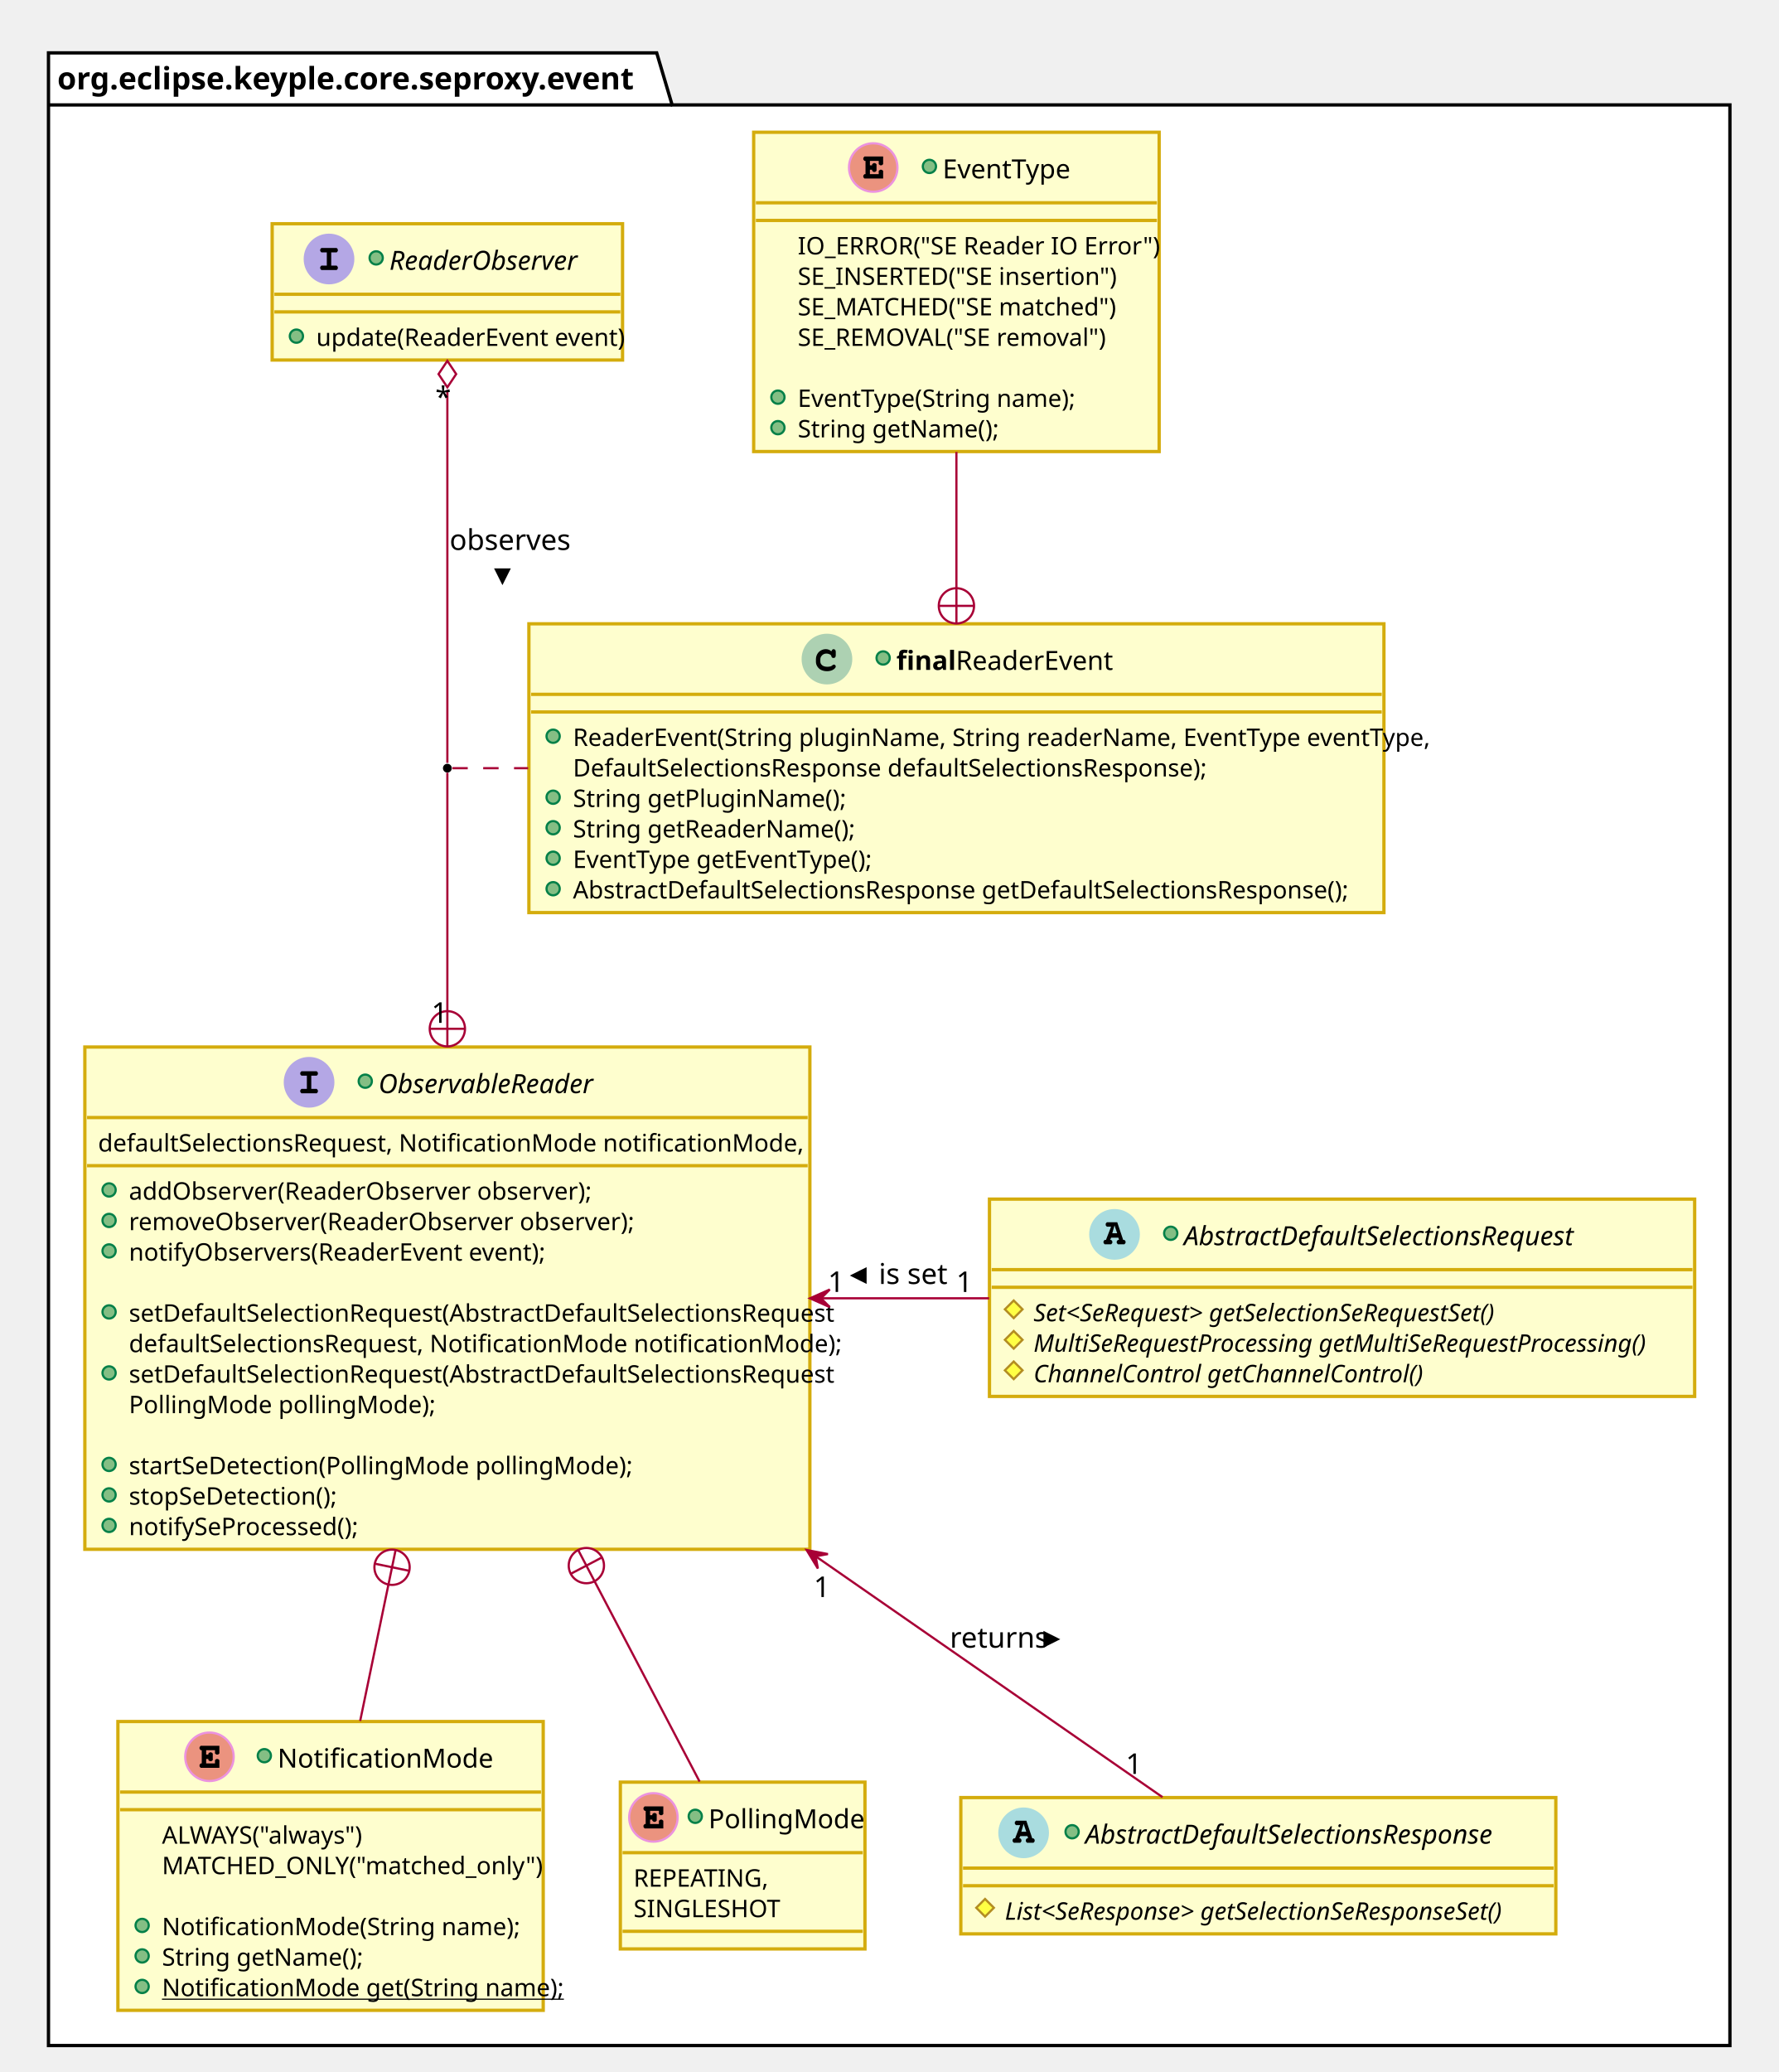
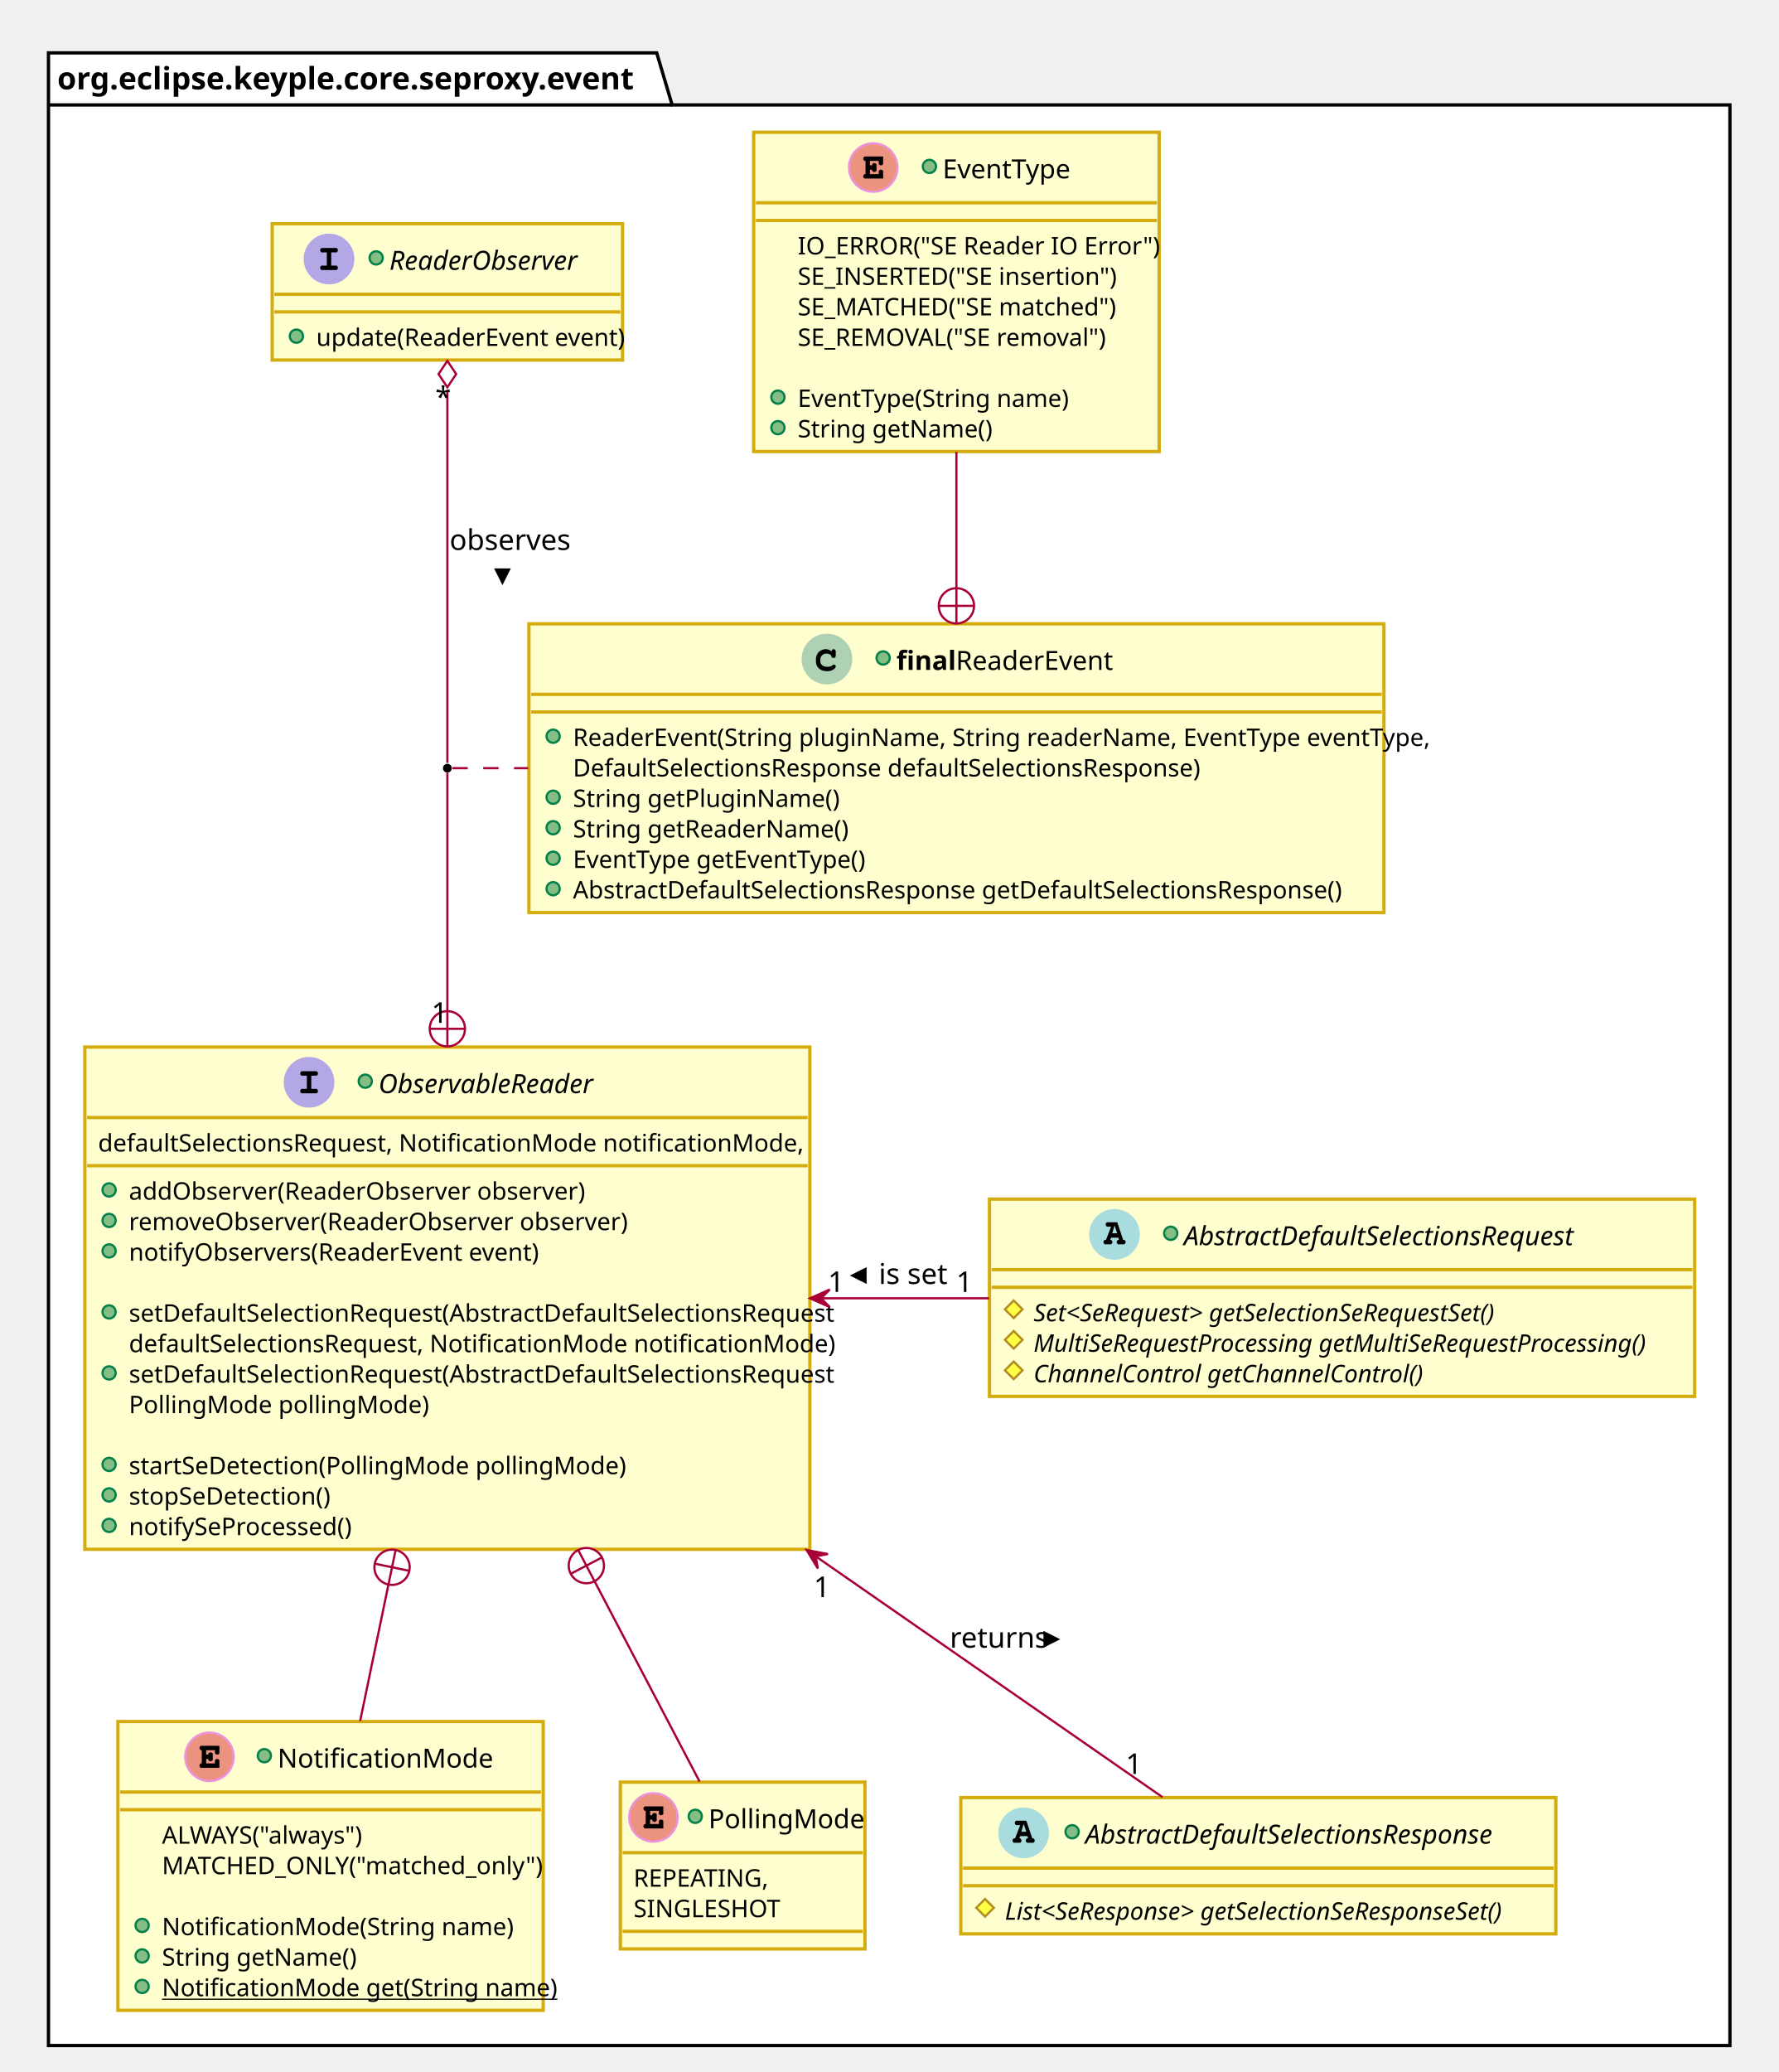
<svg xmlns="http://www.w3.org/2000/svg" contentScriptType="application/ecmascript" contentStyleType="text/css" height="940px" preserveAspectRatio="none" style="width:807px;height:940px;" version="1.1" viewBox="0 0 807 940" width="807px" zoomAndPan="magnify">
  <defs />
  <g>
    <polygon fill="#FFFFFF" points="22,24,298,24,305,47.609,785,47.609,785,928,22,928,22,24" style="stroke: #000000; stroke-width: 1.5;" />
    <line style="stroke: #000000; stroke-width: 1.5;" x1="22" x2="305" y1="47.609" y2="47.609" />
    <text fill="#000000" font-family="sans-serif" font-size="14" font-weight="bold" lengthAdjust="spacingAndGlyphs" textLength="270" x="26" y="40.533">org.eclipse.keyple.core.seproxy.event</text>
    <rect fill="#FEFECE" height="144.852" id="EventType_Reader" style="stroke: #D4AC0D; stroke-width: 1.5;" width="184" x="342" y="60" />
    <ellipse cx="396.25" cy="76" fill="#EB937F" rx="11" ry="11" style="stroke: #EB93DF; stroke-width: 1.0;" />
    <path d="M394.75,77 L394.75,79 L398.75,79 L398.75,78 L398.75,77.516 L399.375,77 L399.75,77 L400.125,77 L400.75,77.516 L400.75,78 L400.75,81 L392.75,81 L392.266,81 L391.75,80.375 L391.75,80 L391.75,79.625 L392.266,79 L392.75,79 L392.75,79 L392.75,73 L392.75,73 L392.266,73 L391.75,72.375 L391.75,72 L391.75,71.625 L392.266,71 L392.75,71 L400.75,71 L400.75,74 L400.75,74.484 L400.125,75 L399.75,75 L399.375,75 L398.75,74.484 L398.75,74 L398.75,73 L394.75,73 L394.75,75 L395.75,75 L395.75,74.516 L395.75,74.516 L396.375,74 L396.75,74 L397.125,74 L397.75,74.516 L397.75,75 L397.75,77 L397.75,77.484 L397.125,78 L397.125,78 L396.75,78 L396.375,78 L395.75,77.484 L395.75,77.484 L395.75,77 L394.75,77 Z " />
    <ellipse cx="421.75" cy="75.5" fill="#84BE84" rx="3" ry="3" style="stroke: #038048; stroke-width: 1.0;" />
    <text fill="#000000" font-family="sans-serif" font-size="12" lengthAdjust="spacingAndGlyphs" textLength="56" x="427.75" y="80.91">EventType</text>
    <line style="stroke: #D4AC0D; stroke-width: 1.5;" x1="343" x2="525" y1="92" y2="92" />
    <line style="stroke: #D4AC0D; stroke-width: 1.5;" x1="343" x2="525" y1="100" y2="100" />
    <text fill="#000000" font-family="sans-serif" font-size="11" lengthAdjust="spacingAndGlyphs" textLength="158" x="362" y="115.419">IO_ERROR("SE Reader IO Error")</text>
    <text fill="#000000" font-family="sans-serif" font-size="11" lengthAdjust="spacingAndGlyphs" textLength="140" x="362" y="129.255">SE_INSERTED("SE insertion")</text>
    <text fill="#000000" font-family="sans-serif" font-size="11" lengthAdjust="spacingAndGlyphs" textLength="141" x="362" y="143.091">SE_MATCHED("SE matched")</text>
    <text fill="#000000" font-family="sans-serif" font-size="11" lengthAdjust="spacingAndGlyphs" textLength="140" x="362" y="156.927">SE_REMOVAL("SE removal")</text>
    <text fill="#000000" font-family="sans-serif" font-size="11" lengthAdjust="spacingAndGlyphs" textLength="0" x="365" y="170.763" />
    <ellipse cx="353" cy="180.18" fill="#84BE84" rx="3" ry="3" style="stroke: #038048; stroke-width: 1.0;" />
-     <text fill="#000000" font-family="sans-serif" font-size="11" lengthAdjust="spacingAndGlyphs" textLength="119" x="362" y="184.599">EventType(String name);</text>
+     <text fill="#000000" font-family="sans-serif" font-size="11" lengthAdjust="spacingAndGlyphs" textLength="116" x="362" y="184.599">EventType(String name)</text>
    <ellipse cx="353" cy="194.016" fill="#84BE84" rx="3" ry="3" style="stroke: #038048; stroke-width: 1.0;" />
-     <text fill="#000000" font-family="sans-serif" font-size="11" lengthAdjust="spacingAndGlyphs" textLength="84" x="362" y="198.435">String getName();</text>
+     <text fill="#000000" font-family="sans-serif" font-size="11" lengthAdjust="spacingAndGlyphs" textLength="81" x="362" y="198.435">String getName()</text>
    <rect fill="#FEFECE" height="131.016" id="ReaderEvent" style="stroke: #D4AC0D; stroke-width: 1.5;" width="388" x="240" y="283" />
    <ellipse cx="375.25" cy="299" fill="#ADD1B2" rx="11" ry="11" style="stroke: #ADD1B2; stroke-width: 1.0;" />
    <path d="M377.25,295.5 Q377.453,295 377.688,294.75 Q377.922,294.5 378.188,294.5 Q378.656,294.5 378.953,294.781 Q379.25,295.062 379.25,295.719 L379.25,297.281 Q379.25,297.938 378.969,298.219 Q378.688,298.5 378.25,298.5 Q377.859,298.5 377.609,298.328 Q377.359,298.156 377.25,297.703 Q377.203,297.391 377.031,297.219 Q376.719,296.891 376.156,296.703 Q375.594,296.5 375.031,296.5 Q374.328,296.5 373.734,296.781 Q373.156,297.062 372.703,297.688 Q372.25,298.312 372.25,299.172 L372.25,300.094 Q372.25,301.125 373.094,301.812 Q373.938,302.5 375.438,302.5 Q376.328,302.5 376.953,302.297 Q377.312,302.188 377.719,301.828 Q377.984,301.625 378.125,301.562 Q378.266,301.5 378.438,301.5 Q378.766,301.5 379,301.766 Q379.25,302.016 379.25,302.375 Q379.25,302.719 378.906,303.125 Q378.406,303.719 377.609,304.047 Q376.562,304.5 375.281,304.5 Q373.781,304.5 372.578,303.906 Q371.609,303.438 370.922,302.422 Q370.25,301.406 370.25,300.203 L370.25,299.109 Q370.25,297.859 370.844,296.766 Q371.453,295.672 372.5,295.094 Q373.562,294.5 374.75,294.5 Q375.469,294.5 376.094,294.75 Q376.719,295 377.25,295.5 Z " />
    <ellipse cx="400.75" cy="298.5" fill="#84BE84" rx="3" ry="3" style="stroke: #038048; stroke-width: 1.0;" />
    <text fill="#000000" font-family="sans-serif" font-size="12" font-weight="bold" lengthAdjust="spacingAndGlyphs" textLength="24" x="406.75" y="303.91">final</text>
    <text fill="#000000" font-family="sans-serif" font-size="12" lengthAdjust="spacingAndGlyphs" textLength="71" x="433.75" y="303.91">ReaderEvent</text>
    <line style="stroke: #D4AC0D; stroke-width: 1.5;" x1="241" x2="627" y1="315" y2="315" />
    <line style="stroke: #D4AC0D; stroke-width: 1.5;" x1="241" x2="627" y1="323" y2="323" />
    <ellipse cx="251" cy="334" fill="#84BE84" rx="3" ry="3" style="stroke: #038048; stroke-width: 1.0;" />
    <text fill="#000000" font-family="sans-serif" font-size="11" lengthAdjust="spacingAndGlyphs" textLength="362" x="260" y="338.419">ReaderEvent(String pluginName, String readerName, EventType eventType,</text>
-     <text fill="#000000" font-family="sans-serif" font-size="11" lengthAdjust="spacingAndGlyphs" textLength="275" x="260" y="352.255">DefaultSelectionsResponse defaultSelectionsResponse);</text>
+     <text fill="#000000" font-family="sans-serif" font-size="11" lengthAdjust="spacingAndGlyphs" textLength="272" x="260" y="352.255">DefaultSelectionsResponse defaultSelectionsResponse)</text>
    <ellipse cx="251" cy="361.672" fill="#84BE84" rx="3" ry="3" style="stroke: #038048; stroke-width: 1.0;" />
-     <text fill="#000000" font-family="sans-serif" font-size="11" lengthAdjust="spacingAndGlyphs" textLength="112" x="260" y="366.091">String getPluginName();</text>
+     <text fill="#000000" font-family="sans-serif" font-size="11" lengthAdjust="spacingAndGlyphs" textLength="109" x="260" y="366.091">String getPluginName()</text>
    <ellipse cx="251" cy="375.508" fill="#84BE84" rx="3" ry="3" style="stroke: #038048; stroke-width: 1.0;" />
-     <text fill="#000000" font-family="sans-serif" font-size="11" lengthAdjust="spacingAndGlyphs" textLength="119" x="260" y="379.927">String getReaderName();</text>
+     <text fill="#000000" font-family="sans-serif" font-size="11" lengthAdjust="spacingAndGlyphs" textLength="116" x="260" y="379.927">String getReaderName()</text>
    <ellipse cx="251" cy="389.344" fill="#84BE84" rx="3" ry="3" style="stroke: #038048; stroke-width: 1.0;" />
-     <text fill="#000000" font-family="sans-serif" font-size="11" lengthAdjust="spacingAndGlyphs" textLength="131" x="260" y="393.763">EventType getEventType();</text>
+     <text fill="#000000" font-family="sans-serif" font-size="11" lengthAdjust="spacingAndGlyphs" textLength="128" x="260" y="393.763">EventType getEventType()</text>
    <ellipse cx="251" cy="403.18" fill="#84BE84" rx="3" ry="3" style="stroke: #038048; stroke-width: 1.0;" />
-     <text fill="#000000" font-family="sans-serif" font-size="11" lengthAdjust="spacingAndGlyphs" textLength="337" x="260" y="407.599">AbstractDefaultSelectionsResponse getDefaultSelectionsResponse();</text>
+     <text fill="#000000" font-family="sans-serif" font-size="11" lengthAdjust="spacingAndGlyphs" textLength="334" x="260" y="407.599">AbstractDefaultSelectionsResponse getDefaultSelectionsResponse()</text>
    <rect fill="#FEFECE" height="61.836" id="ReaderObserver" style="stroke: #D4AC0D; stroke-width: 1.5;" width="159" x="123.5" y="101.5" />
    <ellipse cx="149.3" cy="117.5" fill="#B4A7E5" rx="11" ry="11" style="stroke: #B4A7E5; stroke-width: 1.0;" />
    <path d="M150.3,114.5 L150.3,120.5 L152.3,120.5 L152.784,120.5 L153.3,121.125 L153.3,121.5 L153.3,121.875 L152.784,122.5 L152.3,122.5 L146.3,122.5 L145.816,122.5 L145.3,121.875 L145.3,121.5 L145.3,121.125 L145.816,120.5 L146.3,120.5 L148.3,120.5 L148.3,114.5 L146.3,114.5 L145.816,114.5 L145.3,113.875 L145.3,113.5 L145.3,113.125 L145.816,112.5 L146.3,112.5 L152.3,112.5 L152.784,112.5 L153.3,113.125 L153.3,113.5 L153.3,113.875 L152.784,114.5 L152.3,114.5 L150.3,114.5 Z " />
    <ellipse cx="170.7" cy="117" fill="#84BE84" rx="3" ry="3" style="stroke: #038048; stroke-width: 1.0;" />
    <text fill="#000000" font-family="sans-serif" font-size="12" font-style="italic" lengthAdjust="spacingAndGlyphs" textLength="92" x="176.7" y="122.41">ReaderObserver</text>
    <line style="stroke: #D4AC0D; stroke-width: 1.5;" x1="124.5" x2="281.5" y1="133.5" y2="133.5" />
    <line style="stroke: #D4AC0D; stroke-width: 1.5;" x1="124.5" x2="281.5" y1="141.5" y2="141.5" />
    <ellipse cx="134.5" cy="152.5" fill="#84BE84" rx="3" ry="3" style="stroke: #038048; stroke-width: 1.0;" />
    <text fill="#000000" font-family="sans-serif" font-size="11" lengthAdjust="spacingAndGlyphs" textLength="133" x="143.5" y="156.919">update(ReaderEvent event)</text>
    <rect fill="#FEFECE" height="131.016" id="NotificationMode" style="stroke: #D4AC0D; stroke-width: 1.5;" width="193" x="53.5" y="781" />
    <ellipse cx="95.05" cy="797" fill="#EB937F" rx="11" ry="11" style="stroke: #EB93DF; stroke-width: 1.0;" />
    <path d="M93.55,798 L93.55,800 L97.55,800 L97.55,799 L97.55,798.516 L98.175,798 L98.55,798 L98.925,798 L99.55,798.516 L99.55,799 L99.55,802 L91.55,802 L91.066,802 L90.55,801.375 L90.55,801 L90.55,800.625 L91.066,800 L91.55,800 L91.55,800 L91.55,794 L91.55,794 L91.066,794 L90.55,793.375 L90.55,793 L90.55,792.625 L91.066,792 L91.55,792 L99.55,792 L99.55,795 L99.55,795.484 L98.925,796 L98.55,796 L98.175,796 L97.55,795.484 L97.55,795 L97.55,794 L93.55,794 L93.55,796 L94.55,796 L94.55,795.516 L94.55,795.516 L95.175,795 L95.55,795 L95.925,795 L96.55,795.516 L96.55,796 L96.55,798 L96.55,798.484 L95.925,799 L95.925,799 L95.55,799 L95.175,799 L94.55,798.484 L94.55,798.484 L94.55,798 L93.55,798 Z " />
    <ellipse cx="119.95" cy="796.5" fill="#84BE84" rx="3" ry="3" style="stroke: #038048; stroke-width: 1.0;" />
    <text fill="#000000" font-family="sans-serif" font-size="12" lengthAdjust="spacingAndGlyphs" textLength="91" x="125.95" y="801.91">NotificationMode</text>
    <line style="stroke: #D4AC0D; stroke-width: 1.5;" x1="54.5" x2="245.5" y1="813" y2="813" />
    <line style="stroke: #D4AC0D; stroke-width: 1.5;" x1="54.5" x2="245.5" y1="821" y2="821" />
    <text fill="#000000" font-family="sans-serif" font-size="11" lengthAdjust="spacingAndGlyphs" textLength="99" x="73.5" y="836.419">ALWAYS("always")</text>
    <text fill="#000000" font-family="sans-serif" font-size="11" lengthAdjust="spacingAndGlyphs" textLength="167" x="73.5" y="850.255">MATCHED_ONLY("matched_only")</text>
    <text fill="#000000" font-family="sans-serif" font-size="11" lengthAdjust="spacingAndGlyphs" textLength="0" x="76.5" y="864.091" />
    <ellipse cx="64.5" cy="873.508" fill="#84BE84" rx="3" ry="3" style="stroke: #038048; stroke-width: 1.0;" />
-     <text fill="#000000" font-family="sans-serif" font-size="11" lengthAdjust="spacingAndGlyphs" textLength="147" x="73.5" y="877.927">NotificationMode(String name);</text>
+     <text fill="#000000" font-family="sans-serif" font-size="11" lengthAdjust="spacingAndGlyphs" textLength="144" x="73.5" y="877.927">NotificationMode(String name)</text>
    <ellipse cx="64.5" cy="887.344" fill="#84BE84" rx="3" ry="3" style="stroke: #038048; stroke-width: 1.0;" />
-     <text fill="#000000" font-family="sans-serif" font-size="11" lengthAdjust="spacingAndGlyphs" textLength="84" x="73.5" y="891.763">String getName();</text>
+     <text fill="#000000" font-family="sans-serif" font-size="11" lengthAdjust="spacingAndGlyphs" textLength="81" x="73.5" y="891.763">String getName()</text>
    <ellipse cx="64.5" cy="901.18" fill="#84BE84" rx="3" ry="3" style="stroke: #038048; stroke-width: 1.0;" />
-     <text fill="#000000" font-family="sans-serif" font-size="11" lengthAdjust="spacingAndGlyphs" text-decoration="underline" textLength="165" x="73.5" y="905.599">NotificationMode get(String name);</text>
+     <text fill="#000000" font-family="sans-serif" font-size="11" lengthAdjust="spacingAndGlyphs" text-decoration="underline" textLength="162" x="73.5" y="905.599">NotificationMode get(String name)</text>
    <rect fill="#FEFECE" height="75.672" id="PollingMode" style="stroke: #D4AC0D; stroke-width: 1.5;" width="111" x="281.5" y="808.5" />
    <ellipse cx="296.5" cy="824.5" fill="#EB937F" rx="11" ry="11" style="stroke: #EB93DF; stroke-width: 1.0;" />
    <path d="M295,825.5 L295,827.5 L299,827.5 L299,826.5 L299,826.016 L299.625,825.5 L300,825.5 L300.375,825.5 L301,826.016 L301,826.5 L301,829.5 L293,829.5 L292.516,829.5 L292,828.875 L292,828.5 L292,828.125 L292.516,827.5 L293,827.5 L293,827.5 L293,821.5 L293,821.5 L292.516,821.5 L292,820.875 L292,820.5 L292,820.125 L292.516,819.5 L293,819.5 L301,819.5 L301,822.5 L301,822.984 L300.375,823.5 L300,823.5 L299.625,823.5 L299,822.984 L299,822.5 L299,821.5 L295,821.5 L295,823.5 L296,823.5 L296,823.016 L296,823.016 L296.625,822.5 L297,822.5 L297.375,822.5 L298,823.016 L298,823.5 L298,825.5 L298,825.984 L297.375,826.5 L297.375,826.5 L297,826.5 L296.625,826.5 L296,825.984 L296,825.984 L296,825.5 L295,825.5 Z " />
    <ellipse cx="315.5" cy="824" fill="#84BE84" rx="3" ry="3" style="stroke: #038048; stroke-width: 1.0;" />
    <text fill="#000000" font-family="sans-serif" font-size="12" lengthAdjust="spacingAndGlyphs" textLength="68" x="321.5" y="829.41">PollingMode</text>
    <line style="stroke: #D4AC0D; stroke-width: 1.5;" x1="282.5" x2="391.5" y1="840.5" y2="840.5" />
    <text fill="#000000" font-family="sans-serif" font-size="11" lengthAdjust="spacingAndGlyphs" textLength="59" x="287.5" y="855.919">REPEATING,</text>
    <text fill="#000000" font-family="sans-serif" font-size="11" lengthAdjust="spacingAndGlyphs" textLength="64" x="287.5" y="869.755">SINGLESHOT</text>
    <line style="stroke: #D4AC0D; stroke-width: 1.5;" x1="282.5" x2="391.5" y1="876.172" y2="876.172" />
    <rect fill="#FEFECE" height="89.508" id="AbstractDefaultSelectionsRequest" style="stroke: #D4AC0D; stroke-width: 1.5;" width="320" x="449" y="544" />
    <ellipse cx="505.75" cy="560" fill="#A9DCDF" rx="11" ry="11" style="stroke: #A9DCDF; stroke-width: 1.0;" />
    <path d="M507.5,561.5 L504.203,561.5 L503.766,562.5 L503.766,562.5 L504.234,562.5 L504.75,563.125 L504.75,563.5 L504.75,563.875 L504.234,564.5 L503.766,564.5 L501.875,564.5 L501.266,564.5 L500.75,563.875 L500.75,563.5 L500.75,563.125 L501.266,562.5 L501.875,562.5 L504.188,556.5 L503.312,556.5 L502.266,556.5 L501.75,555.875 L501.75,555.5 L501.75,555.125 L502.266,554.5 L503.312,554.5 L506.984,554.5 L509.672,562.5 L510.234,562.5 L510.234,562.5 L510.75,563.125 L510.75,563.5 L510.75,563.875 L510.234,564.5 L509.672,564.5 L507.781,564.5 L507.266,564.5 L506.75,563.875 L506.75,563.5 L506.75,563.125 L507.266,562.5 L507.781,562.5 L507.781,562.5 L507.5,561.5 Z M506.953,559.5 L505.75,555.922 L504.719,559.5 L506.953,559.5 Z " />
    <ellipse cx="531.25" cy="559.5" fill="#84BE84" rx="3" ry="3" style="stroke: #038048; stroke-width: 1.0;" />
    <text fill="#000000" font-family="sans-serif" font-size="12" font-style="italic" lengthAdjust="spacingAndGlyphs" textLength="187" x="537.25" y="564.91">AbstractDefaultSelectionsRequest</text>
    <line style="stroke: #D4AC0D; stroke-width: 1.5;" x1="450" x2="768" y1="576" y2="576" />
    <line style="stroke: #D4AC0D; stroke-width: 1.5;" x1="450" x2="768" y1="584" y2="584" />
    <polygon fill="#FFFF44" points="460,590,464,594,460,598,456,594" style="stroke: #B38D22; stroke-width: 1.0;" />
    <text fill="#000000" font-family="sans-serif" font-size="11" font-style="italic" lengthAdjust="spacingAndGlyphs" textLength="224" x="469" y="599.419">Set&lt;SeRequest&gt; getSelectionSeRequestSet()</text>
    <polygon fill="#FFFF44" points="460,603.836,464,607.836,460,611.836,456,607.836" style="stroke: #B38D22; stroke-width: 1.0;" />
    <text fill="#000000" font-family="sans-serif" font-size="11" font-style="italic" lengthAdjust="spacingAndGlyphs" textLength="294" x="469" y="613.255">MultiSeRequestProcessing getMultiSeRequestProcessing()</text>
    <polygon fill="#FFFF44" points="460,617.672,464,621.672,460,625.672,456,621.672" style="stroke: #B38D22; stroke-width: 1.0;" />
    <text fill="#000000" font-family="sans-serif" font-size="11" font-style="italic" lengthAdjust="spacingAndGlyphs" textLength="180" x="469" y="627.091">ChannelControl getChannelControl()</text>
    <rect fill="#FEFECE" height="61.836" id="AbstractDefaultSelectionsResponse" style="stroke: #D4AC0D; stroke-width: 1.5;" width="270" x="436" y="815.5" />
    <ellipse cx="464.5" cy="831.5" fill="#A9DCDF" rx="11" ry="11" style="stroke: #A9DCDF; stroke-width: 1.0;" />
    <path d="M466.25,833 L462.953,833 L462.516,834 L462.516,834 L462.984,834 L463.5,834.625 L463.5,835 L463.5,835.375 L462.984,836 L462.516,836 L460.625,836 L460.016,836 L459.5,835.375 L459.5,835 L459.5,834.625 L460.016,834 L460.625,834 L462.938,828 L462.062,828 L461.016,828 L460.5,827.375 L460.5,827 L460.5,826.625 L461.016,826 L462.062,826 L465.734,826 L468.422,834 L468.984,834 L468.984,834 L469.5,834.625 L469.5,835 L469.5,835.375 L468.984,836 L468.422,836 L466.531,836 L466.016,836 L465.5,835.375 L465.5,835 L465.5,834.625 L466.016,834 L466.531,834 L466.531,834 L466.25,833 Z M465.703,831 L464.5,827.422 L463.469,831 L465.703,831 Z " />
    <ellipse cx="486.5" cy="831" fill="#84BE84" rx="3" ry="3" style="stroke: #038048; stroke-width: 1.0;" />
    <text fill="#000000" font-family="sans-serif" font-size="12" font-style="italic" lengthAdjust="spacingAndGlyphs" textLength="197" x="492.5" y="836.41">AbstractDefaultSelectionsResponse</text>
    <line style="stroke: #D4AC0D; stroke-width: 1.5;" x1="437" x2="705" y1="847.5" y2="847.5" />
    <line style="stroke: #D4AC0D; stroke-width: 1.5;" x1="437" x2="705" y1="855.5" y2="855.5" />
    <polygon fill="#FFFF44" points="447,861.5,451,865.5,447,869.5,443,865.5" style="stroke: #B38D22; stroke-width: 1.0;" />
    <text fill="#000000" font-family="sans-serif" font-size="11" font-style="italic" lengthAdjust="spacingAndGlyphs" textLength="244" x="456" y="870.919">List&lt;SeResponse&gt; getSelectionSeResponseSet()</text>
    <rect fill="#FEFECE" height="227.867" id="ObservableReader" style="stroke: #D4AC0D; stroke-width: 1.5;" width="329" x="38.5" y="475" />
    <ellipse cx="140.25" cy="491" fill="#B4A7E5" rx="11" ry="11" style="stroke: #B4A7E5; stroke-width: 1.0;" />
    <path d="M141.25,488 L141.25,494 L143.25,494 L143.734,494 L144.25,494.625 L144.25,495 L144.25,495.375 L143.734,496 L143.25,496 L137.25,496 L136.766,496 L136.25,495.375 L136.25,495 L136.25,494.625 L136.766,494 L137.25,494 L139.25,494 L139.25,488 L137.25,488 L136.766,488 L136.25,487.375 L136.25,487 L136.25,486.625 L136.766,486 L137.25,486 L143.25,486 L143.734,486 L144.25,486.625 L144.25,487 L144.25,487.375 L143.734,488 L143.25,488 L141.25,488 Z " />
    <ellipse cx="165.75" cy="490.5" fill="#84BE84" rx="3" ry="3" style="stroke: #038048; stroke-width: 1.0;" />
    <text fill="#000000" font-family="sans-serif" font-size="12" font-style="italic" lengthAdjust="spacingAndGlyphs" textLength="106" x="171.75" y="495.91">ObservableReader</text>
    <line style="stroke: #D4AC0D; stroke-width: 1.5;" x1="39.5" x2="366.5" y1="507" y2="507" />
    <text fill="#000000" font-family="sans-serif" font-size="11" lengthAdjust="spacingAndGlyphs" textLength="292" x="44.5" y="522.419">defaultSelectionsRequest, NotificationMode notificationMode,</text>
    <line style="stroke: #D4AC0D; stroke-width: 1.5;" x1="39.5" x2="366.5" y1="528.836" y2="528.836" />
    <ellipse cx="49.5" cy="539.836" fill="#84BE84" rx="3" ry="3" style="stroke: #038048; stroke-width: 1.0;" />
-     <text fill="#000000" font-family="sans-serif" font-size="11" lengthAdjust="spacingAndGlyphs" textLength="203" x="58.5" y="544.255">addObserver(ReaderObserver observer);</text>
+     <text fill="#000000" font-family="sans-serif" font-size="11" lengthAdjust="spacingAndGlyphs" textLength="200" x="58.5" y="544.255">addObserver(ReaderObserver observer)</text>
    <ellipse cx="49.5" cy="553.672" fill="#84BE84" rx="3" ry="3" style="stroke: #038048; stroke-width: 1.0;" />
-     <text fill="#000000" font-family="sans-serif" font-size="11" lengthAdjust="spacingAndGlyphs" textLength="221" x="58.5" y="558.091">removeObserver(ReaderObserver observer);</text>
+     <text fill="#000000" font-family="sans-serif" font-size="11" lengthAdjust="spacingAndGlyphs" textLength="218" x="58.5" y="558.091">removeObserver(ReaderObserver observer)</text>
    <ellipse cx="49.5" cy="567.508" fill="#84BE84" rx="3" ry="3" style="stroke: #038048; stroke-width: 1.0;" />
-     <text fill="#000000" font-family="sans-serif" font-size="11" lengthAdjust="spacingAndGlyphs" textLength="182" x="58.5" y="571.927">notifyObservers(ReaderEvent event);</text>
+     <text fill="#000000" font-family="sans-serif" font-size="11" lengthAdjust="spacingAndGlyphs" textLength="179" x="58.5" y="571.927">notifyObservers(ReaderEvent event)</text>
    <text fill="#000000" font-family="sans-serif" font-size="11" lengthAdjust="spacingAndGlyphs" textLength="0" x="61.5" y="585.763" />
    <ellipse cx="49.5" cy="595.18" fill="#84BE84" rx="3" ry="3" style="stroke: #038048; stroke-width: 1.0;" />
    <text fill="#000000" font-family="sans-serif" font-size="11" lengthAdjust="spacingAndGlyphs" textLength="303" x="58.5" y="599.599">setDefaultSelectionRequest(AbstractDefaultSelectionsRequest</text>
-     <text fill="#000000" font-family="sans-serif" font-size="11" lengthAdjust="spacingAndGlyphs" textLength="296" x="58.5" y="613.435">defaultSelectionsRequest, NotificationMode notificationMode);</text>
+     <text fill="#000000" font-family="sans-serif" font-size="11" lengthAdjust="spacingAndGlyphs" textLength="293" x="58.5" y="613.435">defaultSelectionsRequest, NotificationMode notificationMode)</text>
    <ellipse cx="49.5" cy="622.852" fill="#84BE84" rx="3" ry="3" style="stroke: #038048; stroke-width: 1.0;" />
    <text fill="#000000" font-family="sans-serif" font-size="11" lengthAdjust="spacingAndGlyphs" textLength="303" x="58.5" y="627.27">setDefaultSelectionRequest(AbstractDefaultSelectionsRequest</text>
-     <text fill="#000000" font-family="sans-serif" font-size="11" lengthAdjust="spacingAndGlyphs" textLength="122" x="58.5" y="641.106">PollingMode pollingMode);</text>
+     <text fill="#000000" font-family="sans-serif" font-size="11" lengthAdjust="spacingAndGlyphs" textLength="119" x="58.5" y="641.106">PollingMode pollingMode)</text>
    <text fill="#000000" font-family="sans-serif" font-size="11" lengthAdjust="spacingAndGlyphs" textLength="0" x="61.5" y="654.942" />
    <ellipse cx="49.5" cy="664.359" fill="#84BE84" rx="3" ry="3" style="stroke: #038048; stroke-width: 1.0;" />
-     <text fill="#000000" font-family="sans-serif" font-size="11" lengthAdjust="spacingAndGlyphs" textLength="206" x="58.5" y="668.778">startSeDetection(PollingMode pollingMode);</text>
+     <text fill="#000000" font-family="sans-serif" font-size="11" lengthAdjust="spacingAndGlyphs" textLength="203" x="58.5" y="668.778">startSeDetection(PollingMode pollingMode)</text>
    <ellipse cx="49.5" cy="678.195" fill="#84BE84" rx="3" ry="3" style="stroke: #038048; stroke-width: 1.0;" />
-     <text fill="#000000" font-family="sans-serif" font-size="11" lengthAdjust="spacingAndGlyphs" textLength="90" x="58.5" y="682.614">stopSeDetection();</text>
+     <text fill="#000000" font-family="sans-serif" font-size="11" lengthAdjust="spacingAndGlyphs" textLength="87" x="58.5" y="682.614">stopSeDetection()</text>
    <ellipse cx="49.5" cy="692.031" fill="#84BE84" rx="3" ry="3" style="stroke: #038048; stroke-width: 1.0;" />
-     <text fill="#000000" font-family="sans-serif" font-size="11" lengthAdjust="spacingAndGlyphs" textLength="103" x="58.5" y="696.45">notifySeProcessed();</text>
+     <text fill="#000000" font-family="sans-serif" font-size="11" lengthAdjust="spacingAndGlyphs" textLength="100" x="58.5" y="696.45">notifySeProcessed()</text>
    <ellipse cx="203" cy="348.5" fill="#000000" rx="2" ry="2" style="stroke: none; stroke-width: 1.0;" />
    <path d="M434,205.056 C434,225.198 434,247.228 434,267.812 " fill="none" id="EventType_Reader-&gt;ReaderEvent" style="stroke: #A80036; stroke-width: 1.0;" />
    <ellipse cx="434" cy="274.856" fill="#FFFFFF" rx="8" ry="8" style="stroke: #A80036; stroke-width: 1.0;" />
    <line style="stroke: #A80036; stroke-width: 1.0;" x1="434" x2="434" y1="266.856" y2="282.856" />
    <line style="stroke: #A80036; stroke-width: 1.0;" x1="442" x2="426" y1="274.856" y2="274.856" />
    <path d="M176.41,718.182 C171.907,739.89 167.408,761.581 163.432,780.749 " fill="none" id="ObservableReader&lt;-NotificationMode" style="stroke: #A80036; stroke-width: 1.0;" />
    <ellipse cx="177.898" cy="711.015" fill="#FFFFFF" rx="8" ry="8" style="stroke: #A80036; stroke-width: 1.0;" />
    <line style="stroke: #A80036; stroke-width: 1.0;" x1="176.273" x2="179.522" y1="718.849" y2="703.182" />
    <line style="stroke: #A80036; stroke-width: 1.0;" x1="170.064" x2="185.731" y1="709.391" y2="712.64" />
    <path d="M269.35,716.511 C286.941,750.053 304.592,783.708 317.452,808.227 " fill="none" id="ObservableReader&lt;-PollingMode" style="stroke: #A80036; stroke-width: 1.0;" />
    <ellipse cx="266.076" cy="710.267" fill="#FFFFFF" rx="8" ry="8" style="stroke: #A80036; stroke-width: 1.0;" />
    <line style="stroke: #A80036; stroke-width: 1.0;" x1="269.791" x2="262.36" y1="717.351" y2="703.182" />
    <line style="stroke: #A80036; stroke-width: 1.0;" x1="258.991" x2="273.16" y1="713.982" y2="706.551" />
-     <path d="M203,176.912 C203,235.258 203,333.19 203,346.084 " fill="none" id="ReaderObserver&lt;-apoint2092" style="stroke: #A80036; stroke-width: 1.0;" />
+     <path d="M203,176.912 C203,235.258 203,333.19 203,346.084 " fill="none" id="ReaderObserver&lt;-apoint9782" style="stroke: #A80036; stroke-width: 1.0;" />
    <polygon fill="#FFFFFF" points="203,163.707,199,169.707,203,175.707,207,169.707,203,163.707" style="stroke: #A80036; stroke-width: 1.0;" />
    <text fill="#000000" font-family="sans-serif" font-size="13" lengthAdjust="spacingAndGlyphs" textLength="51" x="204" y="249.495">observes</text>
    <polygon fill="#000000" points="225,258.352,228,264.352,231,258.352,225,258.352" style="stroke: #000000; stroke-width: 1.0;" />
    <text fill="#000000" font-family="sans-serif" font-size="13" lengthAdjust="spacingAndGlyphs" textLength="5" x="197.523" y="184.725">*</text>
-     <path d="M203,350.563 C203,358.364 203,407.898 203,459.719 " fill="none" id="apoint2092-&gt;ObservableReader" style="stroke: #A80036; stroke-width: 1.0;" />
+     <path d="M203,350.563 C203,358.364 203,407.898 203,459.719 " fill="none" id="apoint9782-&gt;ObservableReader" style="stroke: #A80036; stroke-width: 1.0;" />
    <ellipse cx="203" cy="466.728" fill="#FFFFFF" rx="8" ry="8" style="stroke: #A80036; stroke-width: 1.0;" />
    <line style="stroke: #A80036; stroke-width: 1.0;" x1="203" x2="203" y1="458.728" y2="474.728" />
    <line style="stroke: #A80036; stroke-width: 1.0;" x1="211" x2="195" y1="466.728" y2="466.728" />
    <text fill="#000000" font-family="sans-serif" font-size="13" lengthAdjust="spacingAndGlyphs" textLength="7" x="195.765" y="464.024">1</text>
-     <path d="M205.256,348.5 C216.723,348.5 228.19,348.5 239.657,348.5 " fill="none" id="apoint2092-ReaderEvent" style="stroke: #A80036; stroke-width: 1.0; stroke-dasharray: 7.0,7.0;" />
+     <path d="M205.256,348.5 C216.723,348.5 228.19,348.5 239.657,348.5 " fill="none" id="apoint9782-ReaderEvent" style="stroke: #A80036; stroke-width: 1.0; stroke-dasharray: 7.0,7.0;" />
    <path d="M372.589,589 C397.831,589 423.782,589 448.823,589 " fill="none" id="ObservableReader&lt;-AbstractDefaultSelectionsRequest" style="stroke: #A80036; stroke-width: 1.0;" />
    <polygon fill="#A80036" points="367.55,589,376.55,593,372.55,589,376.55,585,367.55,589" style="stroke: #A80036; stroke-width: 1.0;" />
    <polygon fill="#000000" points="392.75,575.676,386.75,578.676,392.75,581.676,392.75,575.676" style="stroke: #000000; stroke-width: 1.0;" />
    <text fill="#000000" font-family="sans-serif" font-size="13" lengthAdjust="spacingAndGlyphs" textLength="32" x="398.75" y="582.495">is set</text>
    <text fill="#000000" font-family="sans-serif" font-size="13" lengthAdjust="spacingAndGlyphs" textLength="7" x="375.69" y="586.119">1</text>
    <text fill="#000000" font-family="sans-serif" font-size="13" lengthAdjust="spacingAndGlyphs" textLength="7" x="433.895" y="586.128">1</text>
    <path d="M527.508,815.304 C488.322,788.097 428.132,746.308 370.185,706.076 " fill="none" id="AbstractDefaultSelectionsResponse-&gt;ObservableReader" style="stroke: #A80036; stroke-width: 1.0;" />
    <polygon fill="#A80036" points="366.017,703.182,371.129,711.6,370.124,706.034,375.691,705.029,366.017,703.182" style="stroke: #A80036; stroke-width: 1.0;" />
    <text fill="#000000" font-family="sans-serif" font-size="13" lengthAdjust="spacingAndGlyphs" textLength="40" x="431" y="747.495">returns</text>
    <polygon fill="#000000" points="474,740.676,480,743.676,474,746.676,474,740.676" style="stroke: #000000; stroke-width: 1.0;" />
    <text fill="#000000" font-family="sans-serif" font-size="13" lengthAdjust="spacingAndGlyphs" textLength="7" x="510.816" y="804.768">1</text>
    <text fill="#000000" font-family="sans-serif" font-size="13" lengthAdjust="spacingAndGlyphs" textLength="7" x="369.236" y="724.52">1</text>
  </g>
</svg>
